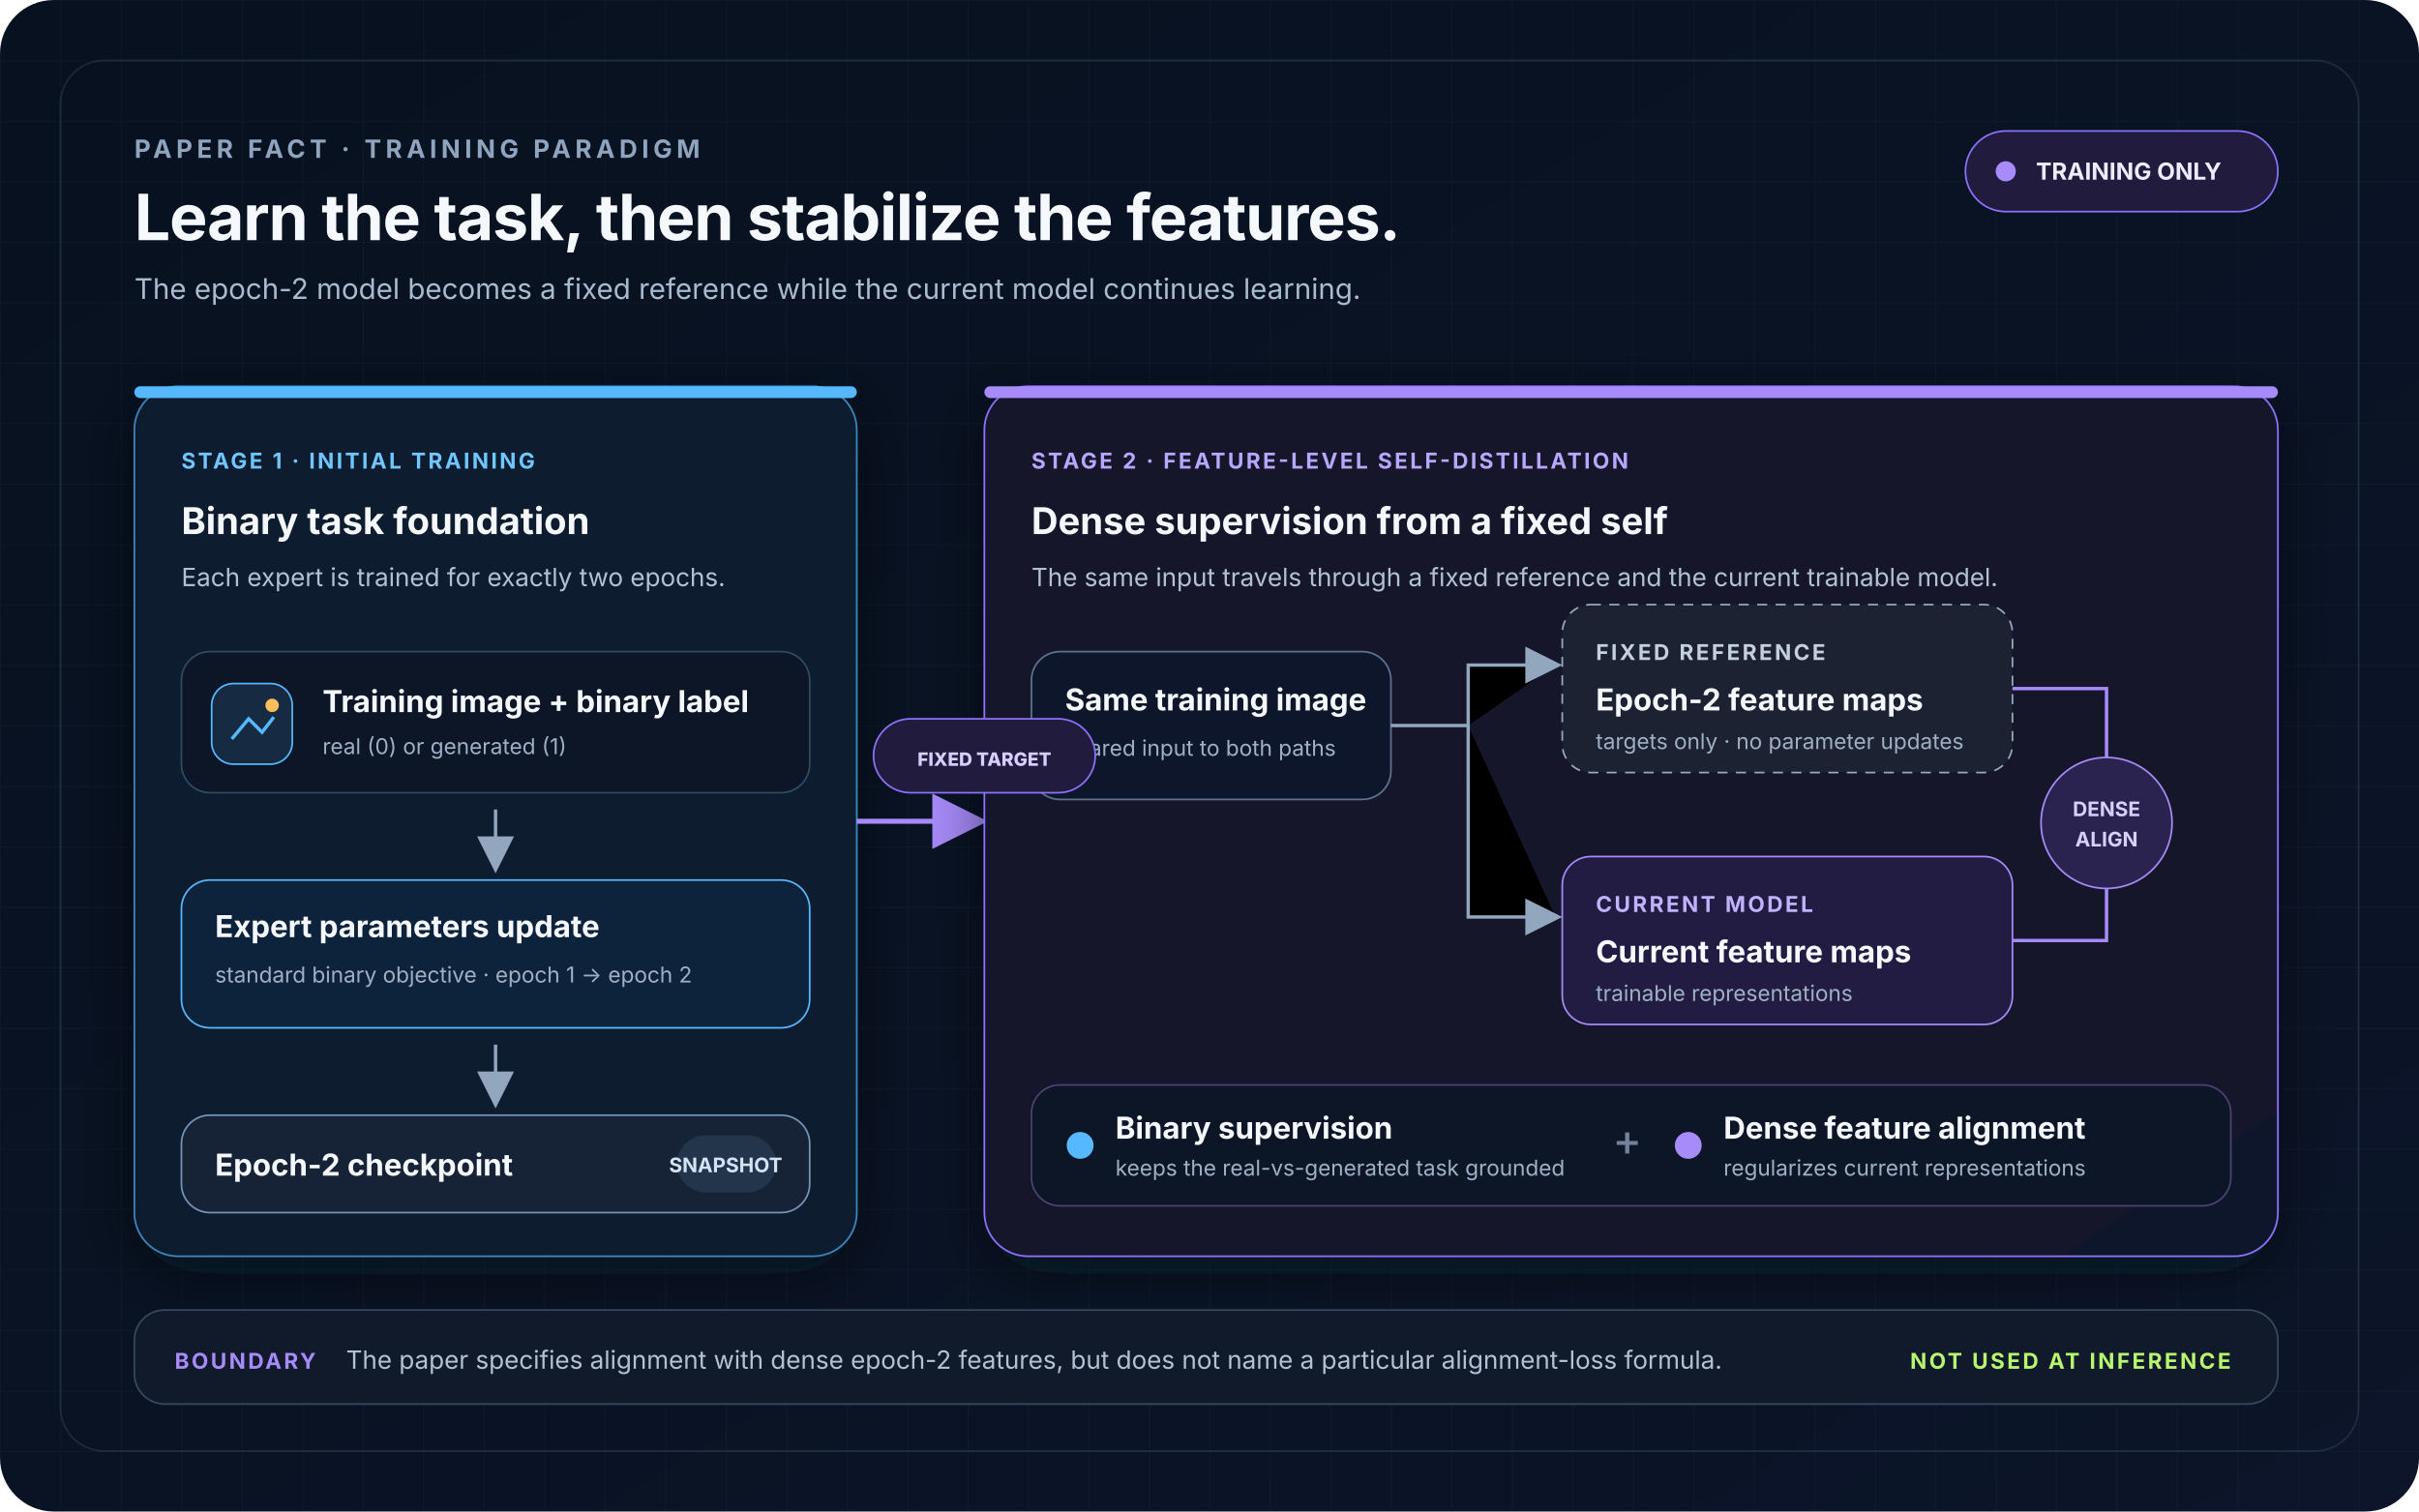
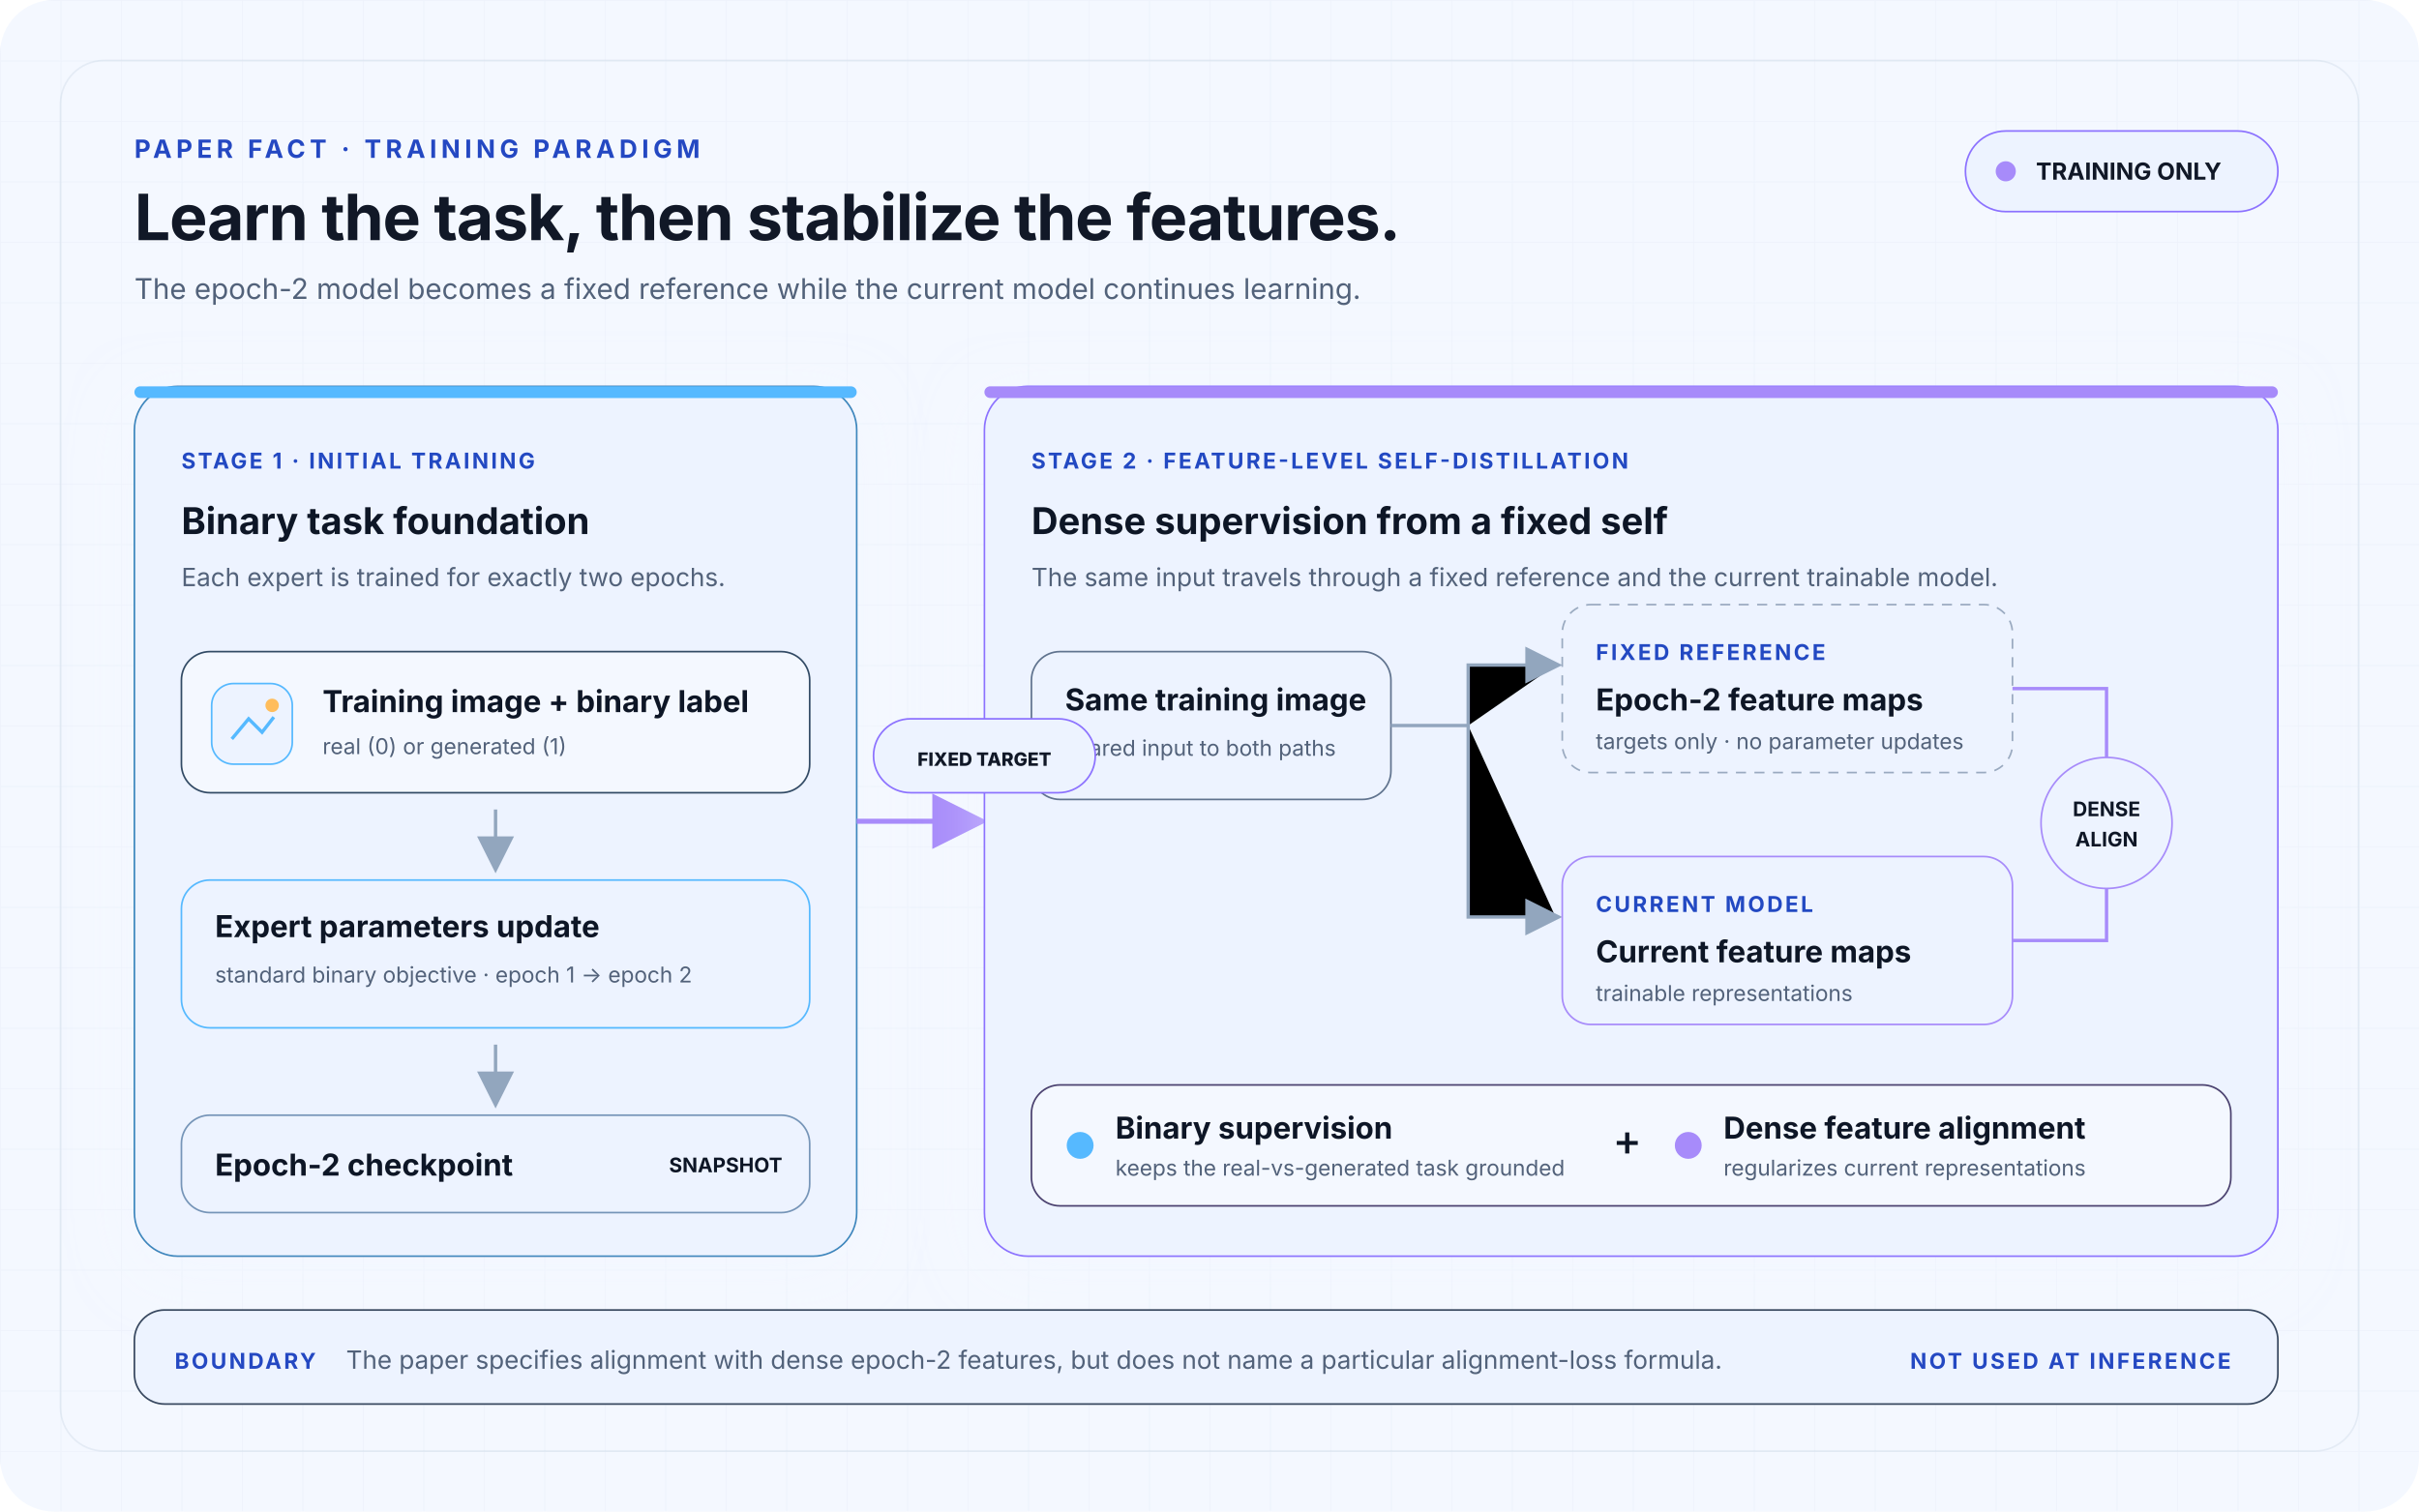
<svg xmlns="http://www.w3.org/2000/svg" width="1440" height="900" viewBox="0 0 1440 900" preserveAspectRatio="xMidYMid meet" role="img" aria-labelledby="title desc">
  <defs>
    <linearGradient id="bg" x1="0" y1="0" x2="1" y2="1">
-       <stop offset="0" stop-color="#07111f" />
-       <stop offset="1" stop-color="#0c1529" />
+       <stop offset="0" stop-color="#f4f8ff" />
+       <stop offset="1" stop-color="#f4f8ff" />
    </linearGradient>
    <linearGradient id="stage2" x1="0" y1="0" x2="1" y2="1">
-       <stop offset="0" stop-color="#17152c" />
-       <stop offset="1" stop-color="#11182b" />
+       <stop offset="0" stop-color="#edf3ff" />
+       <stop offset="1" stop-color="#edf3ff" />
    </linearGradient>
    <filter id="shadow" x="-20%" y="-20%" width="140%" height="140%">
-       <feDropShadow dx="0" dy="10" stdDeviation="18" flood-color="#020812" flood-opacity="0.5" />
+       <feDropShadow dx="0" dy="10" stdDeviation="18" flood-color="#f4f8ff" flood-opacity="0.5" />
    </filter>
    <marker id="arrow" markerWidth="11" markerHeight="11" refX="9" refY="5.5" orient="auto">
      <path d="M0 0L11 5.5L0 11Z" fill="#92a6be" />
    </marker>
    <marker id="arrowV" markerWidth="11" markerHeight="11" refX="9" refY="5.5" orient="auto">
      <path d="M0 0L11 5.5L0 11Z" fill="#a78bfa" />
    </marker>
    <pattern id="grid" width="36" height="36" patternUnits="userSpaceOnUse">
      <path d="M36 0H0V36" fill="none" stroke="#87a0bf" stroke-opacity="0.055" />
    </pattern>
    <style>
      text{font-family:Inter,ui-sans-serif,system-ui,-apple-system,"Segoe UI",sans-serif}
      .kicker{font-size:15px;font-weight:700;letter-spacing:2.6px;fill:#8fa4be}
      .title{font-size:38px;font-weight:730;fill:#f5f8fc;letter-spacing:-.6px}
      .sub{font-size:17px;fill:#a9bbcf}
      .label{font-size:13px;font-weight:750;letter-spacing:1.4px}
      .head{font-size:22px;font-weight:720;fill:#f4f7fc}
      .body{font-size:15px;fill:#b2c2d4}
      .mini{font-size:13px;fill:#9fb0c5}
      .eq{font-size:18px;font-weight:680;fill:#f6f8ff}
    </style>
+     <style>
+       text,tspan{fill:#111827}
+       .eyebrow,.kicker,.stage,.role,.step,.label,.section{fill:#2448c2}
+       .subtitle,.body,.small,.mini,.note,.sub,.tiny{fill:#52627a}
+       .headline,.title,.laneTitle,.lane-title,.card-title,.cardTitle,.boxTitle,.actor,.head,.strong,.stat,.value,.formula,.eq,.prob,.state{fill:#111827}
+       .mono,.monoText,.chip,.number,.num,.code,.dim{fill:#253651}
+     </style>
  </defs>
  <rect width="1440" height="900" rx="32" fill="url(#bg)" />
  <rect width="1440" height="900" rx="32" fill="url(#grid)" />
  <rect x="36" y="36" width="1368" height="828" rx="26" fill="none" stroke="#8ba2bd" stroke-opacity="0.16" />
  <text x="80" y="94" class="kicker">PAPER FACT · TRAINING PARADIGM</text>
  <text x="80" y="143" class="title">Learn the task, then stabilize the features.</text>
  <text x="80" y="178" class="sub">The epoch-2 model becomes a fixed reference while the current model continues learning.</text>
  <g transform="translate(1170 78)">
-     <rect width="186" height="48" rx="24" fill="#211c3d" stroke="#8c72ff" />
+     <rect width="186" height="48" rx="24" fill="#edf3ff" stroke="#8c72ff" />
    <circle cx="24" cy="24" r="6" fill="#a78bfa" />
    <text x="42" y="29" font-size="14" font-weight="750" fill="#eeeaff">TRAINING ONLY</text>
  </g>
  <g transform="translate(80 230)" filter="url(#shadow)">
-     <rect width="430" height="518" rx="26" fill="#0d1b2e" stroke="#3c87bd" />
+     <rect width="430" height="518" rx="26" fill="#edf3ff" stroke="#3c87bd" />
    <rect x="0" y="0" width="430" height="7" rx="3.5" fill="#56b9ff" />
    <text x="28" y="49" class="label" fill="#70c7ff">STAGE 1 · INITIAL TRAINING</text>
    <text x="28" y="88" class="head">Binary task foundation</text>
    <text x="28" y="119" class="body">Each expert is trained for exactly two epochs.</text>
    <g transform="translate(28 158)">
-       <rect width="374" height="84" rx="17" fill="#0a1526" stroke="#334b65" />
-       <rect x="18" y="19" width="48" height="48" rx="13" fill="#172b42" stroke="#56b9ff" />
+       <rect width="374" height="84" rx="17" fill="#f4f8ff" stroke="#334b65" />
+       <rect x="18" y="19" width="48" height="48" rx="13" fill="#edf3ff" stroke="#56b9ff" />
      <path d="M30 52l10-12 8 8 7-9" fill="none" stroke="#56b9ff" stroke-width="2" />
      <circle cx="54" cy="32" r="4" fill="#ffbd5c" />
      <text x="84" y="36" class="eq">Training image + binary label</text>
      <text x="84" y="61" class="mini">real (0) or generated (1)</text>
    </g>
    <path d="M215 252V286" stroke="#92a6be" stroke-width="2" marker-end="url(#arrow)" />
    <g transform="translate(28 294)">
-       <rect width="374" height="88" rx="17" fill="#10233a" stroke="#56b9ff" />
+       <rect width="374" height="88" rx="17" fill="#edf3ff" stroke="#56b9ff" />
      <text x="20" y="34" class="eq">Expert parameters update</text>
      <text x="20" y="61" class="mini">standard binary objective · epoch 1 → epoch 2</text>
    </g>
    <path d="M215 392V426" stroke="#92a6be" stroke-width="2" marker-end="url(#arrow)" />
    <g transform="translate(28 434)">
-       <rect width="374" height="58" rx="17" fill="#172235" stroke="#7695b8" />
+       <rect width="374" height="58" rx="17" fill="#edf3ff" stroke="#7695b8" />
      <text x="20" y="36" class="eq">Epoch-2 checkpoint</text>
-       <rect x="295" y="12" width="59" height="34" rx="17" fill="#23354b" />
+       <rect x="295" y="12" width="59" height="34" rx="17" fill="#edf3ff" />
      <text x="324" y="34" font-size="12" font-weight="750" fill="#d4e4f6" text-anchor="middle">SNAPSHOT</text>
    </g>
  </g>
  <path d="M510 489H582" fill="none" stroke="#a78bfa" stroke-width="3" marker-end="url(#arrowV)" />
  <g transform="translate(586 230)" filter="url(#shadow)">
    <rect width="770" height="518" rx="26" fill="url(#stage2)" stroke="#8c72ff" />
    <rect x="0" y="0" width="770" height="7" rx="3.5" fill="#a78bfa" />
    <text x="28" y="49" class="label" fill="#b7a7ff">STAGE 2 · FEATURE-LEVEL SELF-DISTILLATION</text>
    <text x="28" y="88" class="head">Dense supervision from a fixed self</text>
    <text x="28" y="119" class="body">The same input travels through a fixed reference and the current trainable model.</text>
    <g transform="translate(28 158)">
-       <rect width="214" height="88" rx="17" fill="#10182a" stroke="#60738e" />
+       <rect width="214" height="88" rx="17" fill="#edf3ff" stroke="#60738e" />
      <text x="20" y="35" class="eq">Same training image</text>
      <text x="20" y="62" class="mini">shared input to both paths</text>
    </g>
    <path d="M242 202H288" stroke="#92a6be" stroke-width="2" />
    <path d="M288 202V166H340" stroke="#92a6be" stroke-width="2" marker-end="url(#arrow)" />
    <path d="M288 202V316H340" stroke="#92a6be" stroke-width="2" marker-end="url(#arrow)" />
    <g transform="translate(344 130)">
-       <rect width="268" height="100" rx="17" fill="#1b2032" stroke="#9aaac0" stroke-dasharray="6 5" />
+       <rect width="268" height="100" rx="17" fill="#edf3ff" stroke="#9aaac0" stroke-dasharray="6 5" />
      <text x="20" y="33" class="label" fill="#c5d0de">FIXED REFERENCE</text>
      <text x="20" y="63" class="eq">Epoch-2 feature maps</text>
      <text x="20" y="86" class="mini">targets only · no parameter updates</text>
    </g>
    <g transform="translate(344 280)">
-       <rect width="268" height="100" rx="17" fill="#241d42" stroke="#a78bfa" />
+       <rect width="268" height="100" rx="17" fill="#edf3ff" stroke="#a78bfa" />
      <text x="20" y="33" class="label" fill="#c1b2ff">CURRENT MODEL</text>
      <text x="20" y="63" class="eq">Current feature maps</text>
      <text x="20" y="86" class="mini">trainable representations</text>
    </g>
    <path d="M612 180H668V246" fill="none" stroke="#a78bfa" stroke-width="2" marker-end="url(#arrowV)" />
    <path d="M612 330H668V274" fill="none" stroke="#a78bfa" stroke-width="2" marker-end="url(#arrowV)" />
    <g transform="translate(628 246)">
-       <circle cx="40" cy="14" r="39" fill="#2c2450" stroke="#a78bfa" />
+       <circle cx="40" cy="14" r="39" fill="#edf3ff" stroke="#a78bfa" />
      <text x="40" y="10" font-size="12" font-weight="740" fill="#d8ceff" text-anchor="middle">DENSE</text>
      <text x="40" y="28" font-size="12" font-weight="740" fill="#d8ceff" text-anchor="middle">ALIGN</text>
    </g>
    <g transform="translate(28 416)">
-       <rect width="714" height="72" rx="17" fill="#0e1728" stroke="#4b426f" />
+       <rect width="714" height="72" rx="17" fill="#f4f8ff" stroke="#4b426f" />
      <circle cx="29" cy="36" r="8" fill="#56b9ff" />
      <text x="50" y="32" class="eq">Binary supervision</text>
      <text x="50" y="54" class="mini">keeps the real-vs-generated task grounded</text>
      <text x="346" y="42" font-size="26" font-weight="500" fill="#71829a">+</text>
      <circle cx="391" cy="36" r="8" fill="#a78bfa" />
      <text x="412" y="32" class="eq">Dense feature alignment</text>
      <text x="412" y="54" class="mini">regularizes current representations</text>
    </g>
  </g>
  <g transform="translate(520 428)">
-     <rect width="132" height="44" rx="22" fill="#211c3d" stroke="#8c72ff" />
+     <rect width="132" height="44" rx="22" fill="#edf3ff" stroke="#8c72ff" />
    <text x="66" y="28" font-size="11" font-weight="760" fill="#d8ceff" text-anchor="middle">FIXED TARGET</text>
  </g>
  <g transform="translate(80 780)">
-     <rect width="1276" height="56" rx="18" fill="#111a2b" stroke="#38485f" />
+     <rect width="1276" height="56" rx="18" fill="#edf3ff" stroke="#38485f" />
    <text x="24" y="35" class="label" fill="#a78bfa">BOUNDARY</text>
    <text x="126" y="35" class="body">The paper specifies alignment with dense epoch-2 features, but does not name a particular alignment-loss formula.</text>
    <text x="1248" y="35" class="label" fill="#b7f66e" text-anchor="end">NOT USED AT INFERENCE</text>
  </g>
</svg>
